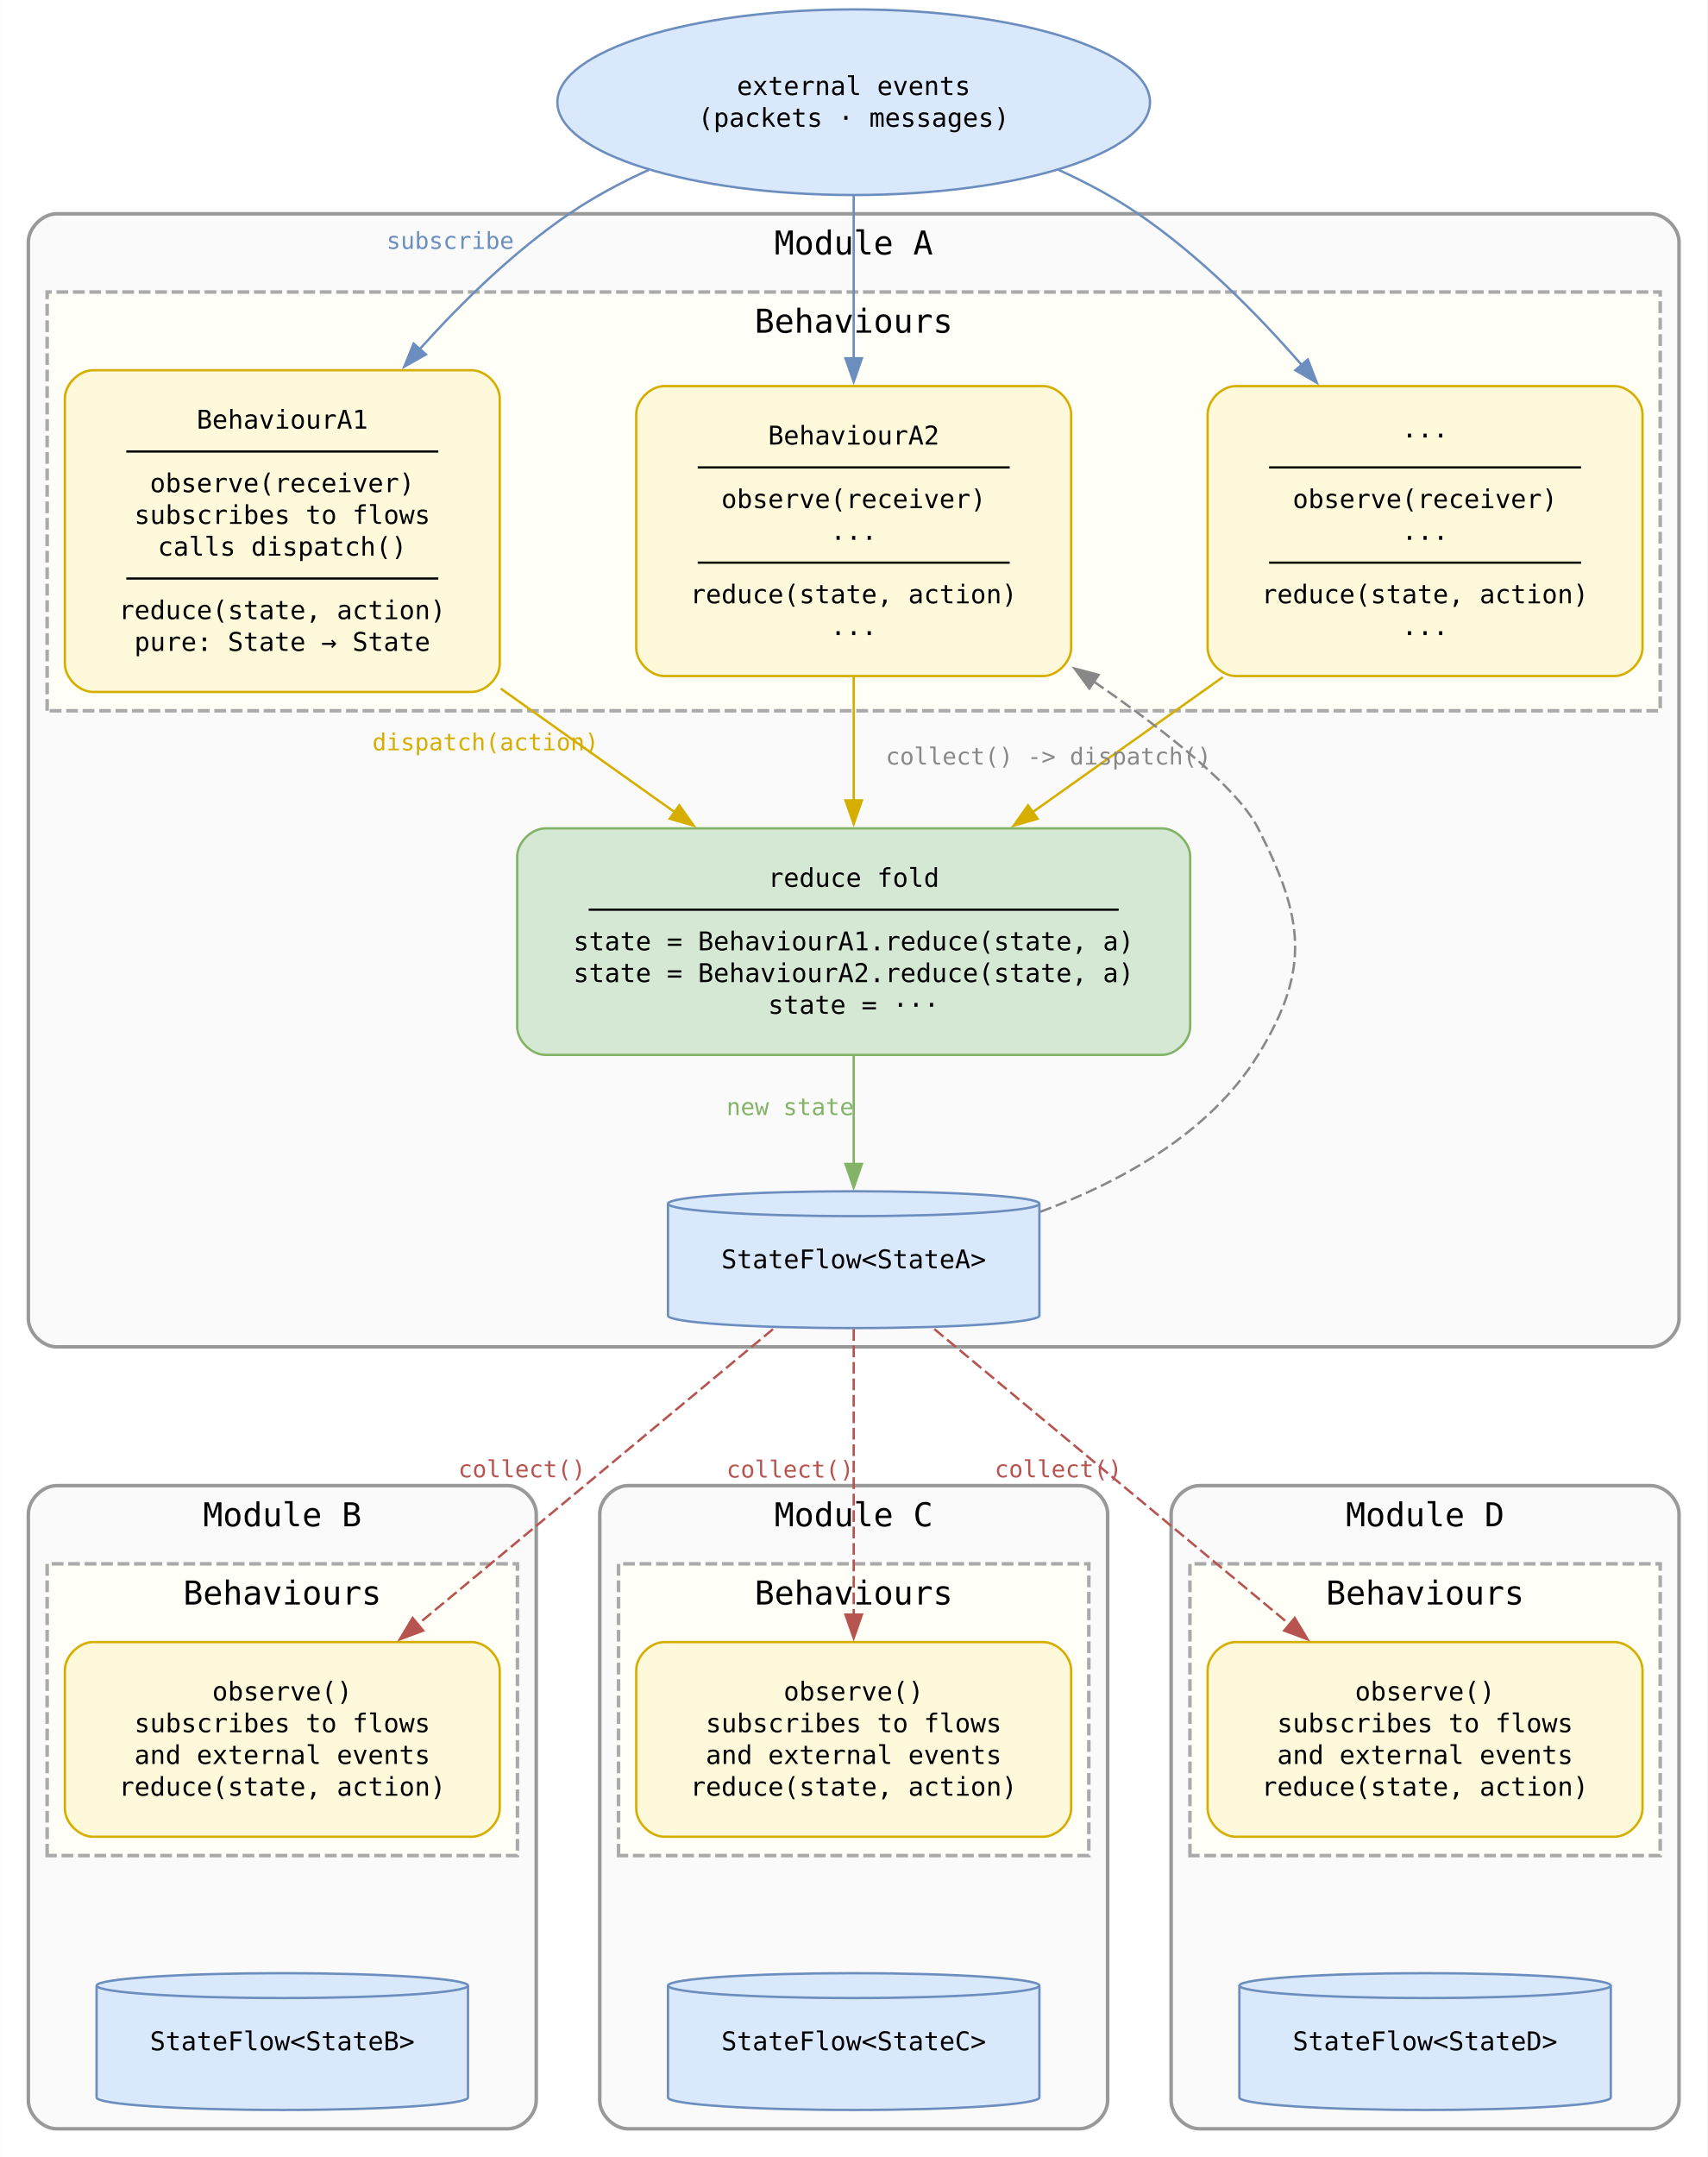
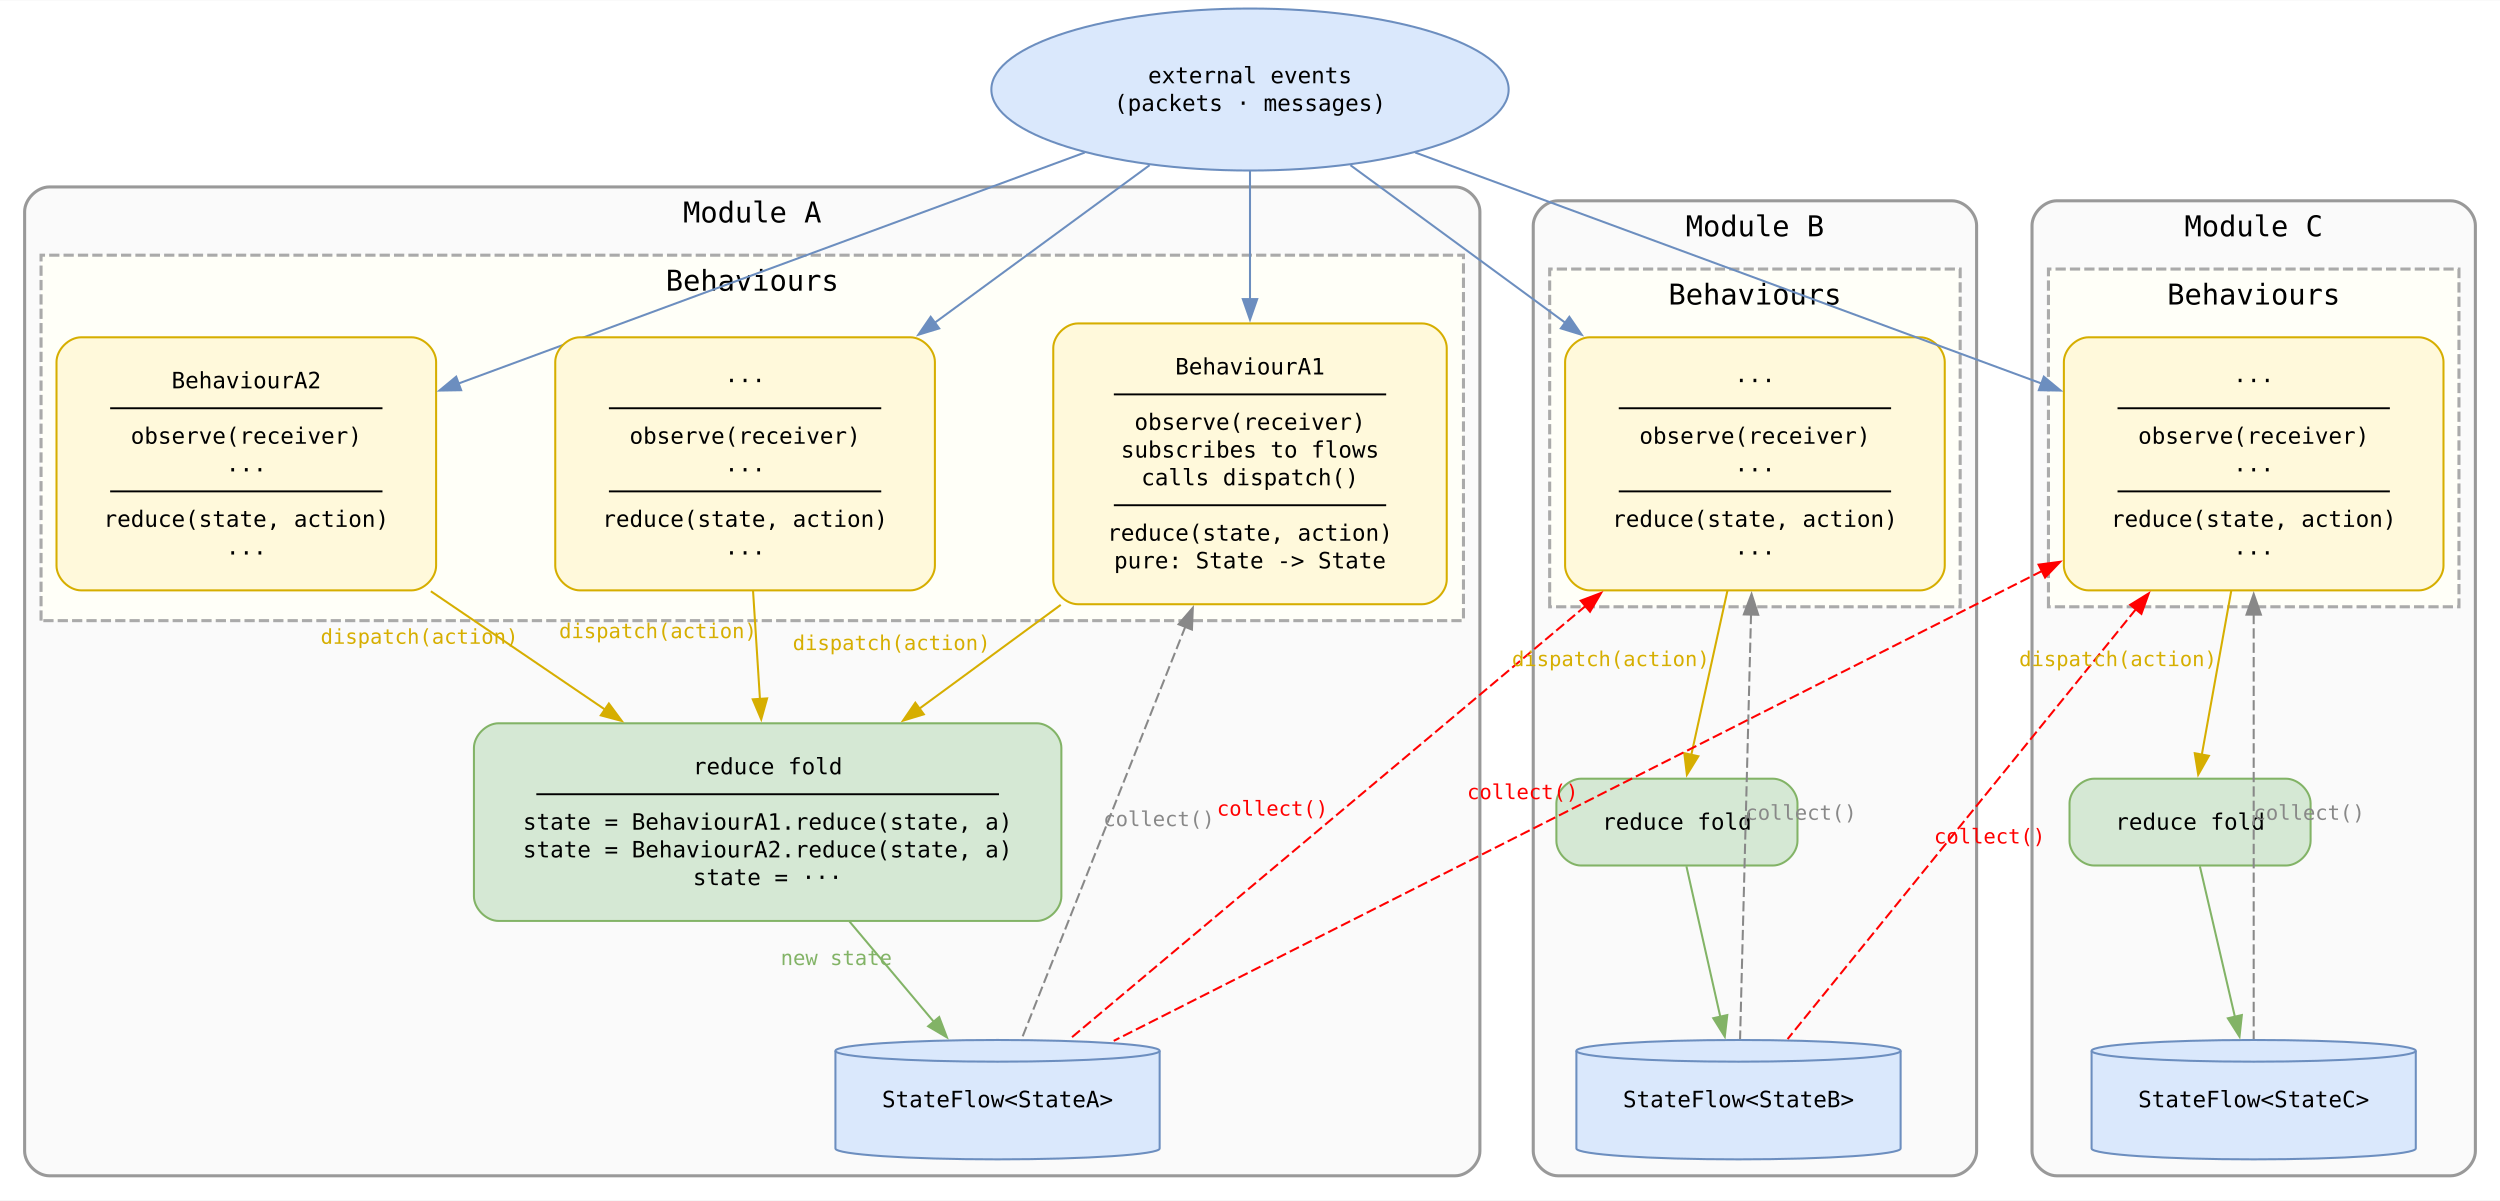
- <svg xmlns="http://www.w3.org/2000/svg" width="726pt" height="917pt" viewBox="0.00 0.00 726.00 917.14">
-   <g id="graph0" class="graph" transform="scale(1 1) rotate(0) translate(4 913.14)">
-     <polygon fill="white" stroke="none" points="-4,4 -4,-913.14 722,-913.14 722,4 -4,4" />
+ <svg xmlns="http://www.w3.org/2000/svg" width="1218pt" height="585pt" viewBox="0.00 0.00 1218.00 584.68">
+   <g id="graph0" class="graph" transform="scale(1 1) rotate(0) translate(4 580.68)">
+     <polygon fill="white" stroke="none" points="-4,4 -4,-580.68 1214,-580.68 1214,4 -4,4" />
    <g id="clust1" class="cluster">
-       <path fill="#fafafa" stroke="#999999" stroke-width="1.5" d="M20,-340.46C20,-340.46 698,-340.46 698,-340.46 704,-340.46 710,-346.46 710,-352.46 710,-352.46 710,-810.23 710,-810.23 710,-816.23 704,-822.23 698,-822.23 698,-822.23 20,-822.23 20,-822.23 14,-822.23 8,-816.23 8,-810.23 8,-810.23 8,-352.46 8,-352.46 8,-346.46 14,-340.46 20,-340.46" />
-       <text text-anchor="middle" x="359" y="-804.93" font-family="monospace" font-size="14.00">Module A</text>
+       <path fill="#fafafa" stroke="#999999" stroke-width="1.5" d="M20,-8C20,-8 705,-8 705,-8 711,-8 717,-14 717,-20 717,-20 717,-477.76 717,-477.76 717,-483.76 711,-489.76 705,-489.76 705,-489.76 20,-489.76 20,-489.76 14,-489.76 8,-483.76 8,-477.76 8,-477.76 8,-20 8,-20 8,-14 14,-8 20,-8" />
+       <text text-anchor="middle" x="362.5" y="-472.46" font-family="monospace" font-size="14.00">Module A</text>
    </g>
    <g id="clust2" class="cluster">
-       <polygon fill="#fffff8" stroke="#aaaaaa" stroke-width="1.5" stroke-dasharray="5,2" points="16,-610.93 16,-788.98 702,-788.98 702,-610.93 16,-610.93" />
-       <text text-anchor="middle" x="359" y="-771.68" font-family="monospace" font-size="14.00">Behaviours</text>
+       <polygon fill="#fffff8" stroke="#aaaaaa" stroke-width="1.5" stroke-dasharray="5,2" points="16,-278.46 16,-456.51 709,-456.51 709,-278.46 16,-278.46" />
+       <text text-anchor="middle" x="362.5" y="-439.21" font-family="monospace" font-size="14.00">Behaviours</text>
    </g>
    <g id="clust3" class="cluster">
-       <path fill="#fafafa" stroke="#999999" stroke-width="1.5" d="M20,-8C20,-8 212,-8 212,-8 218,-8 224,-14 224,-20 224,-20 224,-269.46 224,-269.46 224,-275.46 218,-281.46 212,-281.46 212,-281.46 20,-281.46 20,-281.46 14,-281.46 8,-275.46 8,-269.46 8,-269.46 8,-20 8,-20 8,-14 14,-8 20,-8" />
-       <text text-anchor="middle" x="116" y="-264.16" font-family="monospace" font-size="14.00">Module B</text>
+       <path fill="#fafafa" stroke="#999999" stroke-width="1.5" d="M755,-8C755,-8 947,-8 947,-8 953,-8 959,-14 959,-20 959,-20 959,-471.01 959,-471.01 959,-477.01 953,-483.01 947,-483.01 947,-483.01 755,-483.01 755,-483.01 749,-483.01 743,-477.01 743,-471.01 743,-471.01 743,-20 743,-20 743,-14 749,-8 755,-8" />
+       <text text-anchor="middle" x="851" y="-465.71" font-family="monospace" font-size="14.00">Module B</text>
    </g>
    <g id="clust4" class="cluster">
-       <polygon fill="#fffff8" stroke="#aaaaaa" stroke-width="1.5" stroke-dasharray="5,2" points="16,-124.16 16,-248.21 216,-248.21 216,-124.16 16,-124.16" />
-       <text text-anchor="middle" x="116" y="-230.91" font-family="monospace" font-size="14.00">Behaviours</text>
+       <polygon fill="#fffff8" stroke="#aaaaaa" stroke-width="1.5" stroke-dasharray="5,2" points="751,-285.21 751,-449.76 951,-449.76 951,-285.21 751,-285.21" />
+       <text text-anchor="middle" x="851" y="-432.46" font-family="monospace" font-size="14.00">Behaviours</text>
    </g>
    <g id="clust5" class="cluster">
-       <path fill="#fafafa" stroke="#999999" stroke-width="1.5" d="M263,-8C263,-8 455,-8 455,-8 461,-8 467,-14 467,-20 467,-20 467,-269.46 467,-269.46 467,-275.46 461,-281.46 455,-281.46 455,-281.46 263,-281.46 263,-281.46 257,-281.46 251,-275.46 251,-269.46 251,-269.46 251,-20 251,-20 251,-14 257,-8 263,-8" />
-       <text text-anchor="middle" x="359" y="-264.16" font-family="monospace" font-size="14.00">Module C</text>
+       <path fill="#fafafa" stroke="#999999" stroke-width="1.5" d="M998,-8C998,-8 1190,-8 1190,-8 1196,-8 1202,-14 1202,-20 1202,-20 1202,-471.01 1202,-471.01 1202,-477.01 1196,-483.01 1190,-483.01 1190,-483.01 998,-483.01 998,-483.01 992,-483.01 986,-477.01 986,-471.01 986,-471.01 986,-20 986,-20 986,-14 992,-8 998,-8" />
+       <text text-anchor="middle" x="1094" y="-465.71" font-family="monospace" font-size="14.00">Module C</text>
    </g>
    <g id="clust6" class="cluster">
-       <polygon fill="#fffff8" stroke="#aaaaaa" stroke-width="1.5" stroke-dasharray="5,2" points="259,-124.16 259,-248.21 459,-248.21 459,-124.16 259,-124.16" />
-       <text text-anchor="middle" x="359" y="-230.91" font-family="monospace" font-size="14.00">Behaviours</text>
-     </g>
-     <g id="clust7" class="cluster">
-       <path fill="#fafafa" stroke="#999999" stroke-width="1.5" d="M506,-8C506,-8 698,-8 698,-8 704,-8 710,-14 710,-20 710,-20 710,-269.46 710,-269.46 710,-275.46 704,-281.46 698,-281.46 698,-281.46 506,-281.46 506,-281.46 500,-281.46 494,-275.46 494,-269.46 494,-269.46 494,-20 494,-20 494,-14 500,-8 506,-8" />
-       <text text-anchor="middle" x="602" y="-264.16" font-family="monospace" font-size="14.00">Module D</text>
-     </g>
-     <g id="clust8" class="cluster">
-       <polygon fill="#fffff8" stroke="#aaaaaa" stroke-width="1.5" stroke-dasharray="5,2" points="502,-124.16 502,-248.21 702,-248.21 702,-124.16 502,-124.16" />
-       <text text-anchor="middle" x="602" y="-230.91" font-family="monospace" font-size="14.00">Behaviours</text>
+       <polygon fill="#fffff8" stroke="#aaaaaa" stroke-width="1.5" stroke-dasharray="5,2" points="994,-285.21 994,-449.76 1194,-449.76 1194,-285.21 994,-285.21" />
+       <text text-anchor="middle" x="1094" y="-432.46" font-family="monospace" font-size="14.00">Behaviours</text>
    </g>
    <g id="node1" class="node">
-       <ellipse fill="#dae8fc" stroke="#6c8ebf" cx="359" cy="-869.68" rx="126.01" ry="39.46" />
-       <text text-anchor="middle" x="359" y="-872.73" font-family="monospace" font-size="11.00">external events</text>
-       <text text-anchor="middle" x="359" y="-859.23" font-family="monospace" font-size="11.00">(packets · messages)</text>
+       <ellipse fill="#dae8fc" stroke="#6c8ebf" cx="605" cy="-537.22" rx="126.01" ry="39.46" />
+       <text text-anchor="middle" x="605" y="-540.27" font-family="monospace" font-size="11.00">external events</text>
+       <text text-anchor="middle" x="605" y="-526.77" font-family="monospace" font-size="11.00">(packets · messages)</text>
    </g>
    <g id="node2" class="node">
-       <path fill="#fff9db" stroke="#d6ae00" d="M196.47,-755.73C196.47,-755.73 35.53,-755.73 35.53,-755.73 29.53,-755.73 23.53,-749.73 23.53,-743.73 23.53,-743.73 23.53,-630.93 23.53,-630.93 23.53,-624.93 29.53,-618.93 35.53,-618.93 35.53,-618.93 196.47,-618.93 196.47,-618.93 202.47,-618.93 208.47,-624.93 208.47,-630.93 208.47,-630.93 208.47,-743.73 208.47,-743.73 208.47,-749.73 202.47,-755.73 196.47,-755.73" />
-       <text text-anchor="middle" x="116" y="-730.88" font-family="monospace" font-size="11.00">BehaviourA1</text>
-       <text text-anchor="middle" x="116" y="-717.38" font-family="monospace" font-size="11.00">────────────────────</text>
-       <text text-anchor="middle" x="116" y="-703.88" font-family="monospace" font-size="11.00">observe(receiver)</text>
-       <text text-anchor="middle" x="116" y="-690.38" font-family="monospace" font-size="11.00">  subscribes to flows</text>
-       <text text-anchor="middle" x="116" y="-676.88" font-family="monospace" font-size="11.00">  calls dispatch()</text>
-       <text text-anchor="middle" x="116" y="-663.38" font-family="monospace" font-size="11.00">────────────────────</text>
-       <text text-anchor="middle" x="116" y="-649.88" font-family="monospace" font-size="11.00">reduce(state, action)</text>
-       <text text-anchor="middle" x="116" y="-636.38" font-family="monospace" font-size="11.00">  pure: State → State</text>
+       <path fill="#fff9db" stroke="#d6ae00" d="M688.85,-423.26C688.85,-423.26 521.15,-423.26 521.15,-423.26 515.15,-423.26 509.15,-417.26 509.15,-411.26 509.15,-411.26 509.15,-298.46 509.15,-298.46 509.15,-292.46 515.15,-286.46 521.15,-286.46 521.15,-286.46 688.85,-286.46 688.85,-286.46 694.85,-286.46 700.85,-292.46 700.85,-298.46 700.85,-298.46 700.85,-411.26 700.85,-411.26 700.85,-417.26 694.85,-423.26 688.85,-423.26" />
+       <text text-anchor="middle" x="605" y="-398.41" font-family="monospace" font-size="11.00">BehaviourA1</text>
+       <text text-anchor="middle" x="605" y="-384.91" font-family="monospace" font-size="11.00">────────────────────</text>
+       <text text-anchor="middle" x="605" y="-371.41" font-family="monospace" font-size="11.00">observe(receiver)</text>
+       <text text-anchor="middle" x="605" y="-357.91" font-family="monospace" font-size="11.00">  subscribes to flows</text>
+       <text text-anchor="middle" x="605" y="-344.41" font-family="monospace" font-size="11.00">  calls dispatch()</text>
+       <text text-anchor="middle" x="605" y="-330.91" font-family="monospace" font-size="11.00">────────────────────</text>
+       <text text-anchor="middle" x="605" y="-317.41" font-family="monospace" font-size="11.00">reduce(state, action)</text>
+       <text text-anchor="middle" x="605" y="-303.91" font-family="monospace" font-size="11.00">  pure: State -&gt; State</text>
+     </g>
+     <g id="edge1" class="edge">
+       <path fill="none" stroke="#6c8ebf" d="M605,-497.53C605,-479.19 605,-456.59 605,-434.87" />
+       <polygon fill="#6c8ebf" stroke="#6c8ebf" points="608.5,-435.13 605,-425.13 601.5,-435.13 608.5,-435.13" />
+     </g>
+     <g id="node3" class="node">
+       <path fill="#fff9db" stroke="#d6ae00" d="M196.47,-416.51C196.47,-416.51 35.53,-416.51 35.53,-416.51 29.53,-416.51 23.53,-410.51 23.53,-404.51 23.53,-404.51 23.53,-305.21 23.53,-305.21 23.53,-299.21 29.53,-293.21 35.53,-293.21 35.53,-293.21 196.47,-293.21 196.47,-293.21 202.47,-293.21 208.47,-299.21 208.47,-305.21 208.47,-305.21 208.47,-404.51 208.47,-404.51 208.47,-410.51 202.47,-416.51 196.47,-416.51" />
+       <text text-anchor="middle" x="116" y="-391.66" font-family="monospace" font-size="11.00">BehaviourA2</text>
+       <text text-anchor="middle" x="116" y="-378.16" font-family="monospace" font-size="11.00">────────────────────</text>
+       <text text-anchor="middle" x="116" y="-364.66" font-family="monospace" font-size="11.00">observe(receiver)</text>
+       <text text-anchor="middle" x="116" y="-351.16" font-family="monospace" font-size="11.00">  ...</text>
+       <text text-anchor="middle" x="116" y="-337.66" font-family="monospace" font-size="11.00">────────────────────</text>
+       <text text-anchor="middle" x="116" y="-324.16" font-family="monospace" font-size="11.00">reduce(state, action)</text>
+       <text text-anchor="middle" x="116" y="-310.66" font-family="monospace" font-size="11.00">  ...</text>
+     </g>
+     <g id="edge2" class="edge">
+       <path fill="none" stroke="#6c8ebf" d="M524.53,-506.54C441.07,-475.76 310.31,-427.53 219.28,-393.96" />
+       <polygon fill="#6c8ebf" stroke="#6c8ebf" points="220.67,-390.74 210.08,-390.56 218.25,-397.31 220.67,-390.74" />
+     </g>
+     <g id="node4" class="node">
+       <path fill="#fff9db" stroke="#d6ae00" d="M439.48,-416.51C439.48,-416.51 278.52,-416.51 278.52,-416.51 272.52,-416.51 266.52,-410.51 266.52,-404.51 266.52,-404.51 266.52,-305.21 266.52,-305.21 266.52,-299.21 272.52,-293.21 278.52,-293.21 278.52,-293.21 439.48,-293.21 439.48,-293.21 445.48,-293.21 451.48,-299.21 451.48,-305.21 451.48,-305.21 451.48,-404.51 451.48,-404.51 451.48,-410.51 445.48,-416.51 439.48,-416.51" />
+       <text text-anchor="middle" x="359" y="-391.66" font-family="monospace" font-size="11.00">···</text>
+       <text text-anchor="middle" x="359" y="-378.16" font-family="monospace" font-size="11.00">────────────────────</text>
+       <text text-anchor="middle" x="359" y="-364.66" font-family="monospace" font-size="11.00">observe(receiver)</text>
+       <text text-anchor="middle" x="359" y="-351.16" font-family="monospace" font-size="11.00">  ...</text>
+       <text text-anchor="middle" x="359" y="-337.66" font-family="monospace" font-size="11.00">────────────────────</text>
+       <text text-anchor="middle" x="359" y="-324.16" font-family="monospace" font-size="11.00">reduce(state, action)</text>
+       <text text-anchor="middle" x="359" y="-310.66" font-family="monospace" font-size="11.00">  ...</text>
+     </g>
+     <g id="edge3" class="edge">
+       <path fill="none" stroke="#6c8ebf" d="M556.1,-500.37C526.14,-478.4 486.81,-449.57 451.18,-423.44" />
+       <polygon fill="#6c8ebf" stroke="#6c8ebf" points="453.56,-420.85 443.42,-417.76 449.42,-426.49 453.56,-420.85" />
+     </g>
+     <g id="node7" class="node">
+       <path fill="#fff9db" stroke="#d6ae00" d="M931.48,-416.51C931.48,-416.51 770.52,-416.51 770.52,-416.51 764.52,-416.51 758.52,-410.51 758.52,-404.51 758.52,-404.51 758.52,-305.21 758.52,-305.21 758.52,-299.21 764.52,-293.21 770.52,-293.21 770.52,-293.21 931.48,-293.21 931.48,-293.21 937.48,-293.21 943.48,-299.21 943.48,-305.21 943.48,-305.21 943.48,-404.51 943.48,-404.51 943.48,-410.51 937.48,-416.51 931.48,-416.51" />
+       <text text-anchor="middle" x="851" y="-391.66" font-family="monospace" font-size="11.00">···</text>
+       <text text-anchor="middle" x="851" y="-378.16" font-family="monospace" font-size="11.00">────────────────────</text>
+       <text text-anchor="middle" x="851" y="-364.66" font-family="monospace" font-size="11.00">observe(receiver)</text>
+       <text text-anchor="middle" x="851" y="-351.16" font-family="monospace" font-size="11.00">  ...</text>
+       <text text-anchor="middle" x="851" y="-337.66" font-family="monospace" font-size="11.00">────────────────────</text>
+       <text text-anchor="middle" x="851" y="-324.16" font-family="monospace" font-size="11.00">reduce(state, action)</text>
+       <text text-anchor="middle" x="851" y="-310.66" font-family="monospace" font-size="11.00">  ...</text>
    </g>
    <g id="edge4" class="edge">
-       <path fill="none" stroke="#6c8ebf" d="M271.89,-840.93C260.05,-835.55 248.41,-829.33 238,-822.23 214.83,-806.4 193,-785.35 174.38,-764.63" />
-       <polygon fill="#6c8ebf" stroke="#6c8ebf" points="177.1,-762.43 167.87,-757.23 171.85,-767.05 177.1,-762.43" />
-       <text text-anchor="middle" x="187.4" y="-807.31" font-family="monospace" font-size="10.00" fill="#6c8ebf">subscribe</text>
-     </g>
-     <g id="node3" class="node">
-       <path fill="#fff9db" stroke="#d6ae00" d="M439.48,-748.98C439.48,-748.98 278.52,-748.98 278.52,-748.98 272.52,-748.98 266.52,-742.98 266.52,-736.98 266.52,-736.98 266.52,-637.68 266.52,-637.68 266.52,-631.68 272.52,-625.68 278.52,-625.68 278.52,-625.68 439.48,-625.68 439.48,-625.68 445.48,-625.68 451.48,-631.68 451.48,-637.68 451.48,-637.68 451.48,-736.98 451.48,-736.98 451.48,-742.98 445.48,-748.98 439.48,-748.98" />
-       <text text-anchor="middle" x="359" y="-724.12" font-family="monospace" font-size="11.00">BehaviourA2</text>
-       <text text-anchor="middle" x="359" y="-710.62" font-family="monospace" font-size="11.00">────────────────────</text>
-       <text text-anchor="middle" x="359" y="-697.12" font-family="monospace" font-size="11.00">observe(receiver)</text>
-       <text text-anchor="middle" x="359" y="-683.62" font-family="monospace" font-size="11.00">  ...</text>
-       <text text-anchor="middle" x="359" y="-670.12" font-family="monospace" font-size="11.00">────────────────────</text>
-       <text text-anchor="middle" x="359" y="-656.62" font-family="monospace" font-size="11.00">reduce(state, action)</text>
-       <text text-anchor="middle" x="359" y="-643.12" font-family="monospace" font-size="11.00">  ...</text>
+       <path fill="none" stroke="#6c8ebf" d="M653.9,-500.37C683.86,-478.4 723.19,-449.57 758.82,-423.44" />
+       <polygon fill="#6c8ebf" stroke="#6c8ebf" points="760.58,-426.49 766.58,-417.76 756.44,-420.85 760.58,-426.49" />
+     </g>
+     <g id="node10" class="node">
+       <path fill="#fff9db" stroke="#d6ae00" d="M1174.47,-416.51C1174.47,-416.51 1013.52,-416.51 1013.52,-416.51 1007.52,-416.51 1001.52,-410.51 1001.52,-404.51 1001.52,-404.51 1001.52,-305.21 1001.52,-305.21 1001.52,-299.21 1007.52,-293.21 1013.52,-293.21 1013.52,-293.21 1174.47,-293.21 1174.47,-293.21 1180.47,-293.21 1186.47,-299.21 1186.47,-305.21 1186.47,-305.21 1186.47,-404.51 1186.47,-404.51 1186.47,-410.51 1180.47,-416.51 1174.47,-416.51" />
+       <text text-anchor="middle" x="1094" y="-391.66" font-family="monospace" font-size="11.00">···</text>
+       <text text-anchor="middle" x="1094" y="-378.16" font-family="monospace" font-size="11.00">────────────────────</text>
+       <text text-anchor="middle" x="1094" y="-364.66" font-family="monospace" font-size="11.00">observe(receiver)</text>
+       <text text-anchor="middle" x="1094" y="-351.16" font-family="monospace" font-size="11.00">  ...</text>
+       <text text-anchor="middle" x="1094" y="-337.66" font-family="monospace" font-size="11.00">────────────────────</text>
+       <text text-anchor="middle" x="1094" y="-324.16" font-family="monospace" font-size="11.00">reduce(state, action)</text>
+       <text text-anchor="middle" x="1094" y="-310.66" font-family="monospace" font-size="11.00">  ...</text>
    </g>
    <g id="edge5" class="edge">
-       <path fill="none" stroke="#6c8ebf" d="M359,-829.99C359,-809.8 359,-784.43 359,-760.76" />
-       <polygon fill="#6c8ebf" stroke="#6c8ebf" points="362.5,-760.82 359,-750.82 355.5,-760.82 362.5,-760.82" />
-     </g>
-     <g id="node4" class="node">
-       <path fill="#fff9db" stroke="#d6ae00" d="M682.48,-748.98C682.48,-748.98 521.52,-748.98 521.52,-748.98 515.52,-748.98 509.52,-742.98 509.52,-736.98 509.52,-736.98 509.52,-637.68 509.52,-637.68 509.52,-631.68 515.52,-625.68 521.52,-625.68 521.52,-625.68 682.48,-625.68 682.48,-625.68 688.48,-625.68 694.48,-631.68 694.48,-637.68 694.48,-637.68 694.48,-736.98 694.48,-736.98 694.48,-742.98 688.48,-748.98 682.48,-748.98" />
-       <text text-anchor="middle" x="602" y="-724.12" font-family="monospace" font-size="11.00">···</text>
-       <text text-anchor="middle" x="602" y="-710.62" font-family="monospace" font-size="11.00">────────────────────</text>
-       <text text-anchor="middle" x="602" y="-697.12" font-family="monospace" font-size="11.00">observe(receiver)</text>
-       <text text-anchor="middle" x="602" y="-683.62" font-family="monospace" font-size="11.00">  ...</text>
-       <text text-anchor="middle" x="602" y="-670.12" font-family="monospace" font-size="11.00">────────────────────</text>
-       <text text-anchor="middle" x="602" y="-656.62" font-family="monospace" font-size="11.00">reduce(state, action)</text>
-       <text text-anchor="middle" x="602" y="-643.12" font-family="monospace" font-size="11.00">  ...</text>
+       <path fill="none" stroke="#6c8ebf" d="M685.47,-506.54C768.93,-475.76 899.69,-427.53 990.72,-393.96" />
+       <polygon fill="#6c8ebf" stroke="#6c8ebf" points="991.75,-397.31 999.92,-390.56 989.33,-390.74 991.75,-397.31" />
+     </g>
+     <g id="node5" class="node">
+       <path fill="#d5e8d4" stroke="#82b366" d="M501.1,-228.46C501.1,-228.46 238.9,-228.46 238.9,-228.46 232.9,-228.46 226.9,-222.46 226.9,-216.46 226.9,-216.46 226.9,-144.16 226.9,-144.16 226.9,-138.16 232.9,-132.16 238.9,-132.16 238.9,-132.16 501.1,-132.16 501.1,-132.16 507.1,-132.16 513.1,-138.16 513.1,-144.16 513.1,-144.16 513.1,-216.46 513.1,-216.46 513.1,-222.46 507.1,-228.46 501.1,-228.46" />
+       <text text-anchor="middle" x="370" y="-203.61" font-family="monospace" font-size="11.00">reduce fold</text>
+       <text text-anchor="middle" x="370" y="-190.11" font-family="monospace" font-size="11.00">──────────────────────────────────</text>
+       <text text-anchor="middle" x="370" y="-176.61" font-family="monospace" font-size="11.00">state = BehaviourA1.reduce(state, a)</text>
+       <text text-anchor="middle" x="370" y="-163.11" font-family="monospace" font-size="11.00">state = BehaviourA2.reduce(state, a)</text>
+       <text text-anchor="middle" x="370" y="-149.61" font-family="monospace" font-size="11.00">state = ···</text>
    </g>
    <g id="edge6" class="edge">
-       <path fill="none" stroke="#6c8ebf" d="M446.11,-840.93C457.95,-835.55 469.59,-829.33 480,-822.23 505.68,-804.69 529.72,-780.73 549.55,-757.92" />
-       <polygon fill="#6c8ebf" stroke="#6c8ebf" points="552.14,-760.28 555.97,-750.4 546.81,-755.74 552.14,-760.28" />
-     </g>
-     <g id="node5" class="node">
-       <path fill="#d5e8d4" stroke="#82b366" d="M490.1,-560.92C490.1,-560.92 227.9,-560.92 227.9,-560.92 221.9,-560.92 215.9,-554.92 215.9,-548.92 215.9,-548.92 215.9,-476.62 215.9,-476.62 215.9,-470.62 221.9,-464.62 227.9,-464.62 227.9,-464.62 490.1,-464.62 490.1,-464.62 496.1,-464.62 502.1,-470.62 502.1,-476.62 502.1,-476.62 502.1,-548.92 502.1,-548.92 502.1,-554.92 496.1,-560.92 490.1,-560.92" />
-       <text text-anchor="middle" x="359" y="-536.07" font-family="monospace" font-size="11.00">reduce fold</text>
-       <text text-anchor="middle" x="359" y="-522.57" font-family="monospace" font-size="11.00">──────────────────────────────────</text>
-       <text text-anchor="middle" x="359" y="-509.07" font-family="monospace" font-size="11.00">state = BehaviourA1.reduce(state, a)</text>
-       <text text-anchor="middle" x="359" y="-495.57" font-family="monospace" font-size="11.00">state = BehaviourA2.reduce(state, a)</text>
-       <text text-anchor="middle" x="359" y="-482.07" font-family="monospace" font-size="11.00">state = ···</text>
+       <path fill="none" stroke="#d6ae00" d="M512.8,-286.16C489.96,-269.39 465.78,-251.64 443.94,-235.6" />
+       <polygon fill="#d6ae00" stroke="#d6ae00" points="446.08,-232.83 435.95,-229.74 441.94,-238.48 446.08,-232.83" />
+       <text text-anchor="middle" x="430.37" y="-264.13" font-family="monospace" font-size="10.00" fill="#d6ae00">dispatch(action)</text>
+     </g>
+     <g id="node6" class="node">
+       <path fill="#dae8fc" stroke="#6c8ebf" d="M560.98,-68.88C560.98,-71.79 525.58,-74.16 482,-74.16 438.42,-74.16 403.02,-71.79 403.02,-68.88 403.02,-68.88 403.02,-21.29 403.02,-21.29 403.02,-18.37 438.42,-16 482,-16 525.58,-16 560.98,-18.37 560.98,-21.29 560.98,-21.29 560.98,-68.88 560.98,-68.88" />
+       <path fill="none" stroke="#6c8ebf" d="M560.98,-68.88C560.98,-65.96 525.58,-63.59 482,-63.59 438.42,-63.59 403.02,-65.96 403.02,-68.88" />
+       <text text-anchor="middle" x="482" y="-41.38" font-family="monospace" font-size="11.00">StateFlow&lt;StateA&gt;</text>
+     </g>
+     <g id="edge14" class="edge">
+       <path fill="none" stroke="#888888" stroke-dasharray="5,2" d="M573.6,-275.78C547.5,-210.06 511.81,-120.16 493.65,-74.42" />
+       <polygon fill="#888888" stroke="#888888" points="570.2,-276.7 577.14,-284.71 576.71,-274.12 570.2,-276.7" />
+       <text text-anchor="middle" x="560.62" y="-178.35" font-family="monospace" font-size="10.00" fill="#888888">collect()</text>
    </g>
    <g id="edge7" class="edge">
-       <path fill="none" stroke="#d6ae00" d="M208.91,-620.35C233.39,-602.97 259.52,-584.41 283,-567.74" />
-       <polygon fill="#d6ae00" stroke="#d6ae00" points="284.84,-570.73 290.96,-562.09 280.78,-565.02 284.84,-570.73" />
-       <text text-anchor="middle" x="202.44" y="-594.11" font-family="monospace" font-size="10.00" fill="#d6ae00">dispatch(action)</text>
+       <path fill="none" stroke="#d6ae00" d="M205.91,-292.78C233.61,-273.97 263.89,-253.39 290.82,-235.1" />
+       <polygon fill="#d6ae00" stroke="#d6ae00" points="292.64,-238.1 298.94,-229.59 288.7,-232.31 292.64,-238.1" />
+       <text text-anchor="middle" x="200.36" y="-267.19" font-family="monospace" font-size="10.00" fill="#d6ae00">dispatch(action)</text>
    </g>
    <g id="edge8" class="edge">
-       <path fill="none" stroke="#d6ae00" d="M359,-625.49C359,-608.38 359,-589.81 359,-572.81" />
-       <polygon fill="#d6ae00" stroke="#d6ae00" points="362.5,-572.84 359,-562.84 355.5,-572.84 362.5,-572.84" />
+       <path fill="none" stroke="#d6ae00" d="M362.88,-293.03C363.97,-275.92 365.15,-257.35 366.24,-240.35" />
+       <polygon fill="#d6ae00" stroke="#d6ae00" points="369.73,-240.58 366.87,-230.38 362.74,-240.13 369.73,-240.58" />
+       <text text-anchor="middle" x="316.56" y="-269.94" font-family="monospace" font-size="10.00" fill="#d6ae00">dispatch(action)</text>
    </g>
    <g id="edge9" class="edge">
-       <path fill="none" stroke="#d6ae00" d="M515.99,-625.25C489.6,-606.51 460.76,-586.04 435.09,-567.81" />
-       <polygon fill="#d6ae00" stroke="#d6ae00" points="437.2,-565.01 427.02,-562.07 433.15,-570.72 437.2,-565.01" />
-     </g>
-     <g id="node6" class="node">
-       <path fill="#dae8fc" stroke="#6c8ebf" d="M437.98,-401.34C437.98,-404.26 402.58,-406.62 359,-406.62 315.42,-406.62 280.02,-404.26 280.02,-401.34 280.02,-401.34 280.02,-353.75 280.02,-353.75 280.02,-350.83 315.42,-348.46 359,-348.46 402.58,-348.46 437.98,-350.83 437.98,-353.75 437.98,-353.75 437.98,-401.34 437.98,-401.34" />
-       <path fill="none" stroke="#6c8ebf" d="M437.98,-401.34C437.98,-398.42 402.58,-396.05 359,-396.05 315.42,-396.05 280.02,-398.42 280.02,-401.34" />
-       <text text-anchor="middle" x="359" y="-373.84" font-family="monospace" font-size="11.00">StateFlow&lt;StateA&gt;</text>
+       <path fill="none" stroke="#82b366" d="M409.8,-131.97C423.36,-115.83 438.31,-98.05 451.07,-82.88" />
+       <polygon fill="#82b366" stroke="#82b366" points="453.57,-85.34 457.33,-75.43 448.21,-80.83 453.57,-85.34" />
+       <text text-anchor="middle" x="403.44" y="-110.67" font-family="monospace" font-size="10.00" fill="#82b366">new state</text>
+     </g>
+     <g id="edge17" class="edge">
+       <path fill="none" stroke="#ff0000" stroke-dasharray="5,2" d="M768.74,-285.81C689.86,-219.59 574.55,-122.78 517.16,-74.6" />
+       <polygon fill="#ff0000" stroke="#ff0000" points="766.15,-288.2 776.06,-291.95 770.65,-282.83 766.15,-288.2" />
+       <text text-anchor="middle" x="615.95" y="-183.45" font-family="monospace" font-size="10.00" fill="#ff0000">collect()</text>
+     </g>
+     <g id="node8" class="node">
+       <path fill="#d5e8d4" stroke="#82b366" d="M859.73,-201.46C859.73,-201.46 766.27,-201.46 766.27,-201.46 760.27,-201.46 754.27,-195.46 754.27,-189.46 754.27,-189.46 754.27,-171.16 754.27,-171.16 754.27,-165.16 760.27,-159.16 766.27,-159.16 766.27,-159.16 859.73,-159.16 859.73,-159.16 865.73,-159.16 871.73,-165.16 871.73,-171.16 871.73,-171.16 871.73,-189.46 871.73,-189.46 871.73,-195.46 865.73,-201.46 859.73,-201.46" />
+       <text text-anchor="middle" x="813" y="-176.61" font-family="monospace" font-size="11.00">reduce fold</text>
    </g>
    <g id="edge10" class="edge">
-       <path fill="none" stroke="#82b366" d="M359,-464.43C359,-449.2 359,-432.51 359,-417.92" />
-       <polygon fill="#82b366" stroke="#82b366" points="362.5,-418.25 359,-408.25 355.5,-418.25 362.5,-418.25" />
-       <text text-anchor="middle" x="332" y="-439.01" font-family="monospace" font-size="10.00" fill="#82b366">new state</text>
+       <path fill="none" stroke="#d6ae00" d="M837.6,-293.03C831.66,-266.05 824.92,-235.43 820,-213.08" />
+       <polygon fill="#d6ae00" stroke="#d6ae00" points="823.43,-212.39 817.86,-203.37 816.59,-213.89 823.43,-212.39" />
+       <text text-anchor="middle" x="780.8" y="-256.3" font-family="monospace" font-size="10.00" fill="#d6ae00">dispatch(action)</text>
+     </g>
+     <g id="node9" class="node">
+       <path fill="#dae8fc" stroke="#6c8ebf" d="M921.98,-68.88C921.98,-71.79 886.58,-74.16 843,-74.16 799.42,-74.16 764.02,-71.79 764.02,-68.88 764.02,-68.88 764.02,-21.29 764.02,-21.29 764.02,-18.37 799.42,-16 843,-16 886.58,-16 921.98,-18.37 921.98,-21.29 921.98,-21.29 921.98,-68.88 921.98,-68.88" />
+       <path fill="none" stroke="#6c8ebf" d="M921.98,-68.88C921.98,-65.96 886.58,-63.59 843,-63.59 799.42,-63.59 764.02,-65.96 764.02,-68.88" />
+       <text text-anchor="middle" x="843" y="-41.38" font-family="monospace" font-size="11.00">StateFlow&lt;StateB&gt;</text>
+     </g>
+     <g id="edge15" class="edge">
+       <path fill="none" stroke="#888888" stroke-dasharray="5,2" d="M849.11,-281.75C847.41,-215.69 844.98,-121.8 843.76,-74.6" />
+       <polygon fill="#888888" stroke="#888888" points="845.6,-281.5 849.36,-291.41 852.6,-281.32 845.6,-281.5" />
+       <text text-anchor="middle" x="873.44" y="-181.42" font-family="monospace" font-size="10.00" fill="#888888">collect()</text>
    </g>
    <g id="edge11" class="edge">
-       <path fill="none" stroke="#888888" stroke-dasharray="5,2" d="M438.35,-397.89C473.1,-410.73 510.55,-431.53 531,-464.62 553.49,-501.04 550.4,-522.77 531,-560.92 522.39,-577.86 492.94,-601.43 460.79,-623.56" />
-       <polygon fill="#888888" stroke="#888888" points="459.22,-620.39 452.92,-628.91 463.15,-626.18 459.22,-620.39" />
-       <text text-anchor="middle" x="441.87" y="-588.05" font-family="monospace" font-size="10.00" fill="#888888">collect() -&gt; dispatch()</text>
-     </g>
-     <g id="node7" class="node">
-       <path fill="#fff9db" stroke="#d6ae00" d="M196.47,-214.96C196.47,-214.96 35.53,-214.96 35.53,-214.96 29.53,-214.96 23.53,-208.96 23.53,-202.96 23.53,-202.96 23.53,-144.16 23.53,-144.16 23.53,-138.16 29.53,-132.16 35.53,-132.16 35.53,-132.16 196.47,-132.16 196.47,-132.16 202.47,-132.16 208.47,-138.16 208.47,-144.16 208.47,-144.16 208.47,-202.96 208.47,-202.96 208.47,-208.96 202.47,-214.96 196.47,-214.96" />
-       <text text-anchor="middle" x="116" y="-190.11" font-family="monospace" font-size="11.00">observe()</text>
-       <text text-anchor="middle" x="116" y="-176.61" font-family="monospace" font-size="11.00">  subscribes to flows</text>
-       <text text-anchor="middle" x="116" y="-163.11" font-family="monospace" font-size="11.00">  and external events</text>
-       <text text-anchor="middle" x="116" y="-149.61" font-family="monospace" font-size="11.00">reduce(state, action)</text>
+       <path fill="none" stroke="#82b366" d="M817.62,-158.79C822.02,-139.25 828.75,-109.35 834.18,-85.25" />
+       <polygon fill="#82b366" stroke="#82b366" points="837.53,-86.3 836.31,-75.78 830.7,-84.77 837.53,-86.3" />
+     </g>
+     <g id="edge18" class="edge">
+       <path fill="none" stroke="#ff0000" stroke-dasharray="5,2" d="M991.07,-302.76C860.97,-236.91 641.61,-125.87 538.61,-73.74" />
+       <polygon fill="#ff0000" stroke="#ff0000" points="989.2,-305.74 999.7,-307.13 992.36,-299.49 989.2,-305.74" />
+       <text text-anchor="middle" x="737.84" y="-191.5" font-family="monospace" font-size="10.00" fill="#ff0000">collect()</text>
+     </g>
+     <g id="edge19" class="edge">
+       <path fill="none" stroke="#ff0000" stroke-dasharray="5,2" d="M1036.74,-284.19C983.12,-218.02 905.64,-122.39 866.92,-74.6" />
+       <polygon fill="#ff0000" stroke="#ff0000" points="1033.84,-286.18 1042.86,-291.74 1039.28,-281.77 1033.84,-286.18" />
+       <text text-anchor="middle" x="965.33" y="-169.89" font-family="monospace" font-size="10.00" fill="#ff0000">collect()</text>
+     </g>
+     <g id="node11" class="node">
+       <path fill="#d5e8d4" stroke="#82b366" d="M1109.72,-201.46C1109.72,-201.46 1016.27,-201.46 1016.27,-201.46 1010.27,-201.46 1004.27,-195.46 1004.27,-189.46 1004.27,-189.46 1004.27,-171.16 1004.27,-171.16 1004.27,-165.16 1010.27,-159.16 1016.27,-159.16 1016.27,-159.16 1109.72,-159.16 1109.72,-159.16 1115.72,-159.16 1121.72,-165.16 1121.72,-171.16 1121.72,-171.16 1121.72,-189.46 1121.72,-189.46 1121.72,-195.46 1115.72,-201.46 1109.72,-201.46" />
+       <text text-anchor="middle" x="1063" y="-176.61" font-family="monospace" font-size="11.00">reduce fold</text>
    </g>
    <g id="edge12" class="edge">
-       <path fill="none" stroke="#b85450" stroke-dasharray="5,2" d="M324.7,-348.03C285.41,-315.38 220.41,-261.35 173.38,-222.26" />
-       <polygon fill="#b85450" stroke="#b85450" points="175.91,-219.81 165.98,-216.11 171.43,-225.19 175.91,-219.81" />
-       <text text-anchor="middle" x="217.95" y="-285" font-family="monospace" font-size="10.00" fill="#b85450">collect()</text>
-     </g>
-     <g id="node9" class="node">
-       <path fill="#fff9db" stroke="#d6ae00" d="M439.48,-214.96C439.48,-214.96 278.52,-214.96 278.52,-214.96 272.52,-214.96 266.52,-208.96 266.52,-202.96 266.52,-202.96 266.52,-144.16 266.52,-144.16 266.52,-138.16 272.52,-132.16 278.52,-132.16 278.52,-132.16 439.48,-132.16 439.48,-132.16 445.48,-132.16 451.48,-138.16 451.48,-144.16 451.48,-144.16 451.48,-202.96 451.48,-202.96 451.48,-208.96 445.48,-214.96 439.48,-214.96" />
-       <text text-anchor="middle" x="359" y="-190.11" font-family="monospace" font-size="11.00">observe()</text>
-       <text text-anchor="middle" x="359" y="-176.61" font-family="monospace" font-size="11.00">  subscribes to flows</text>
-       <text text-anchor="middle" x="359" y="-163.11" font-family="monospace" font-size="11.00">  and external events</text>
-       <text text-anchor="middle" x="359" y="-149.61" font-family="monospace" font-size="11.00">reduce(state, action)</text>
+       <path fill="none" stroke="#d6ae00" d="M1083.07,-293.03C1078.22,-266.05 1072.72,-235.43 1068.71,-213.08" />
+       <polygon fill="#d6ae00" stroke="#d6ae00" points="1072.18,-212.61 1066.97,-203.39 1065.29,-213.85 1072.18,-212.61" />
+       <text text-anchor="middle" x="1027.89" y="-256.3" font-family="monospace" font-size="10.00" fill="#d6ae00">dispatch(action)</text>
+     </g>
+     <g id="node12" class="node">
+       <path fill="#dae8fc" stroke="#6c8ebf" d="M1172.97,-68.88C1172.97,-71.79 1137.58,-74.16 1094,-74.16 1050.42,-74.16 1015.02,-71.79 1015.02,-68.88 1015.02,-68.88 1015.02,-21.29 1015.02,-21.29 1015.02,-18.37 1050.42,-16 1094,-16 1137.58,-16 1172.97,-18.37 1172.97,-21.29 1172.97,-21.29 1172.97,-68.88 1172.97,-68.88" />
+       <path fill="none" stroke="#6c8ebf" d="M1172.97,-68.88C1172.97,-65.96 1137.58,-63.59 1094,-63.59 1050.42,-63.59 1015.02,-65.96 1015.02,-68.88" />
+       <text text-anchor="middle" x="1094" y="-41.38" font-family="monospace" font-size="11.00">StateFlow&lt;StateC&gt;</text>
+     </g>
+     <g id="edge16" class="edge">
+       <path fill="none" stroke="#888888" stroke-dasharray="5,2" d="M1094,-281.75C1094,-215.69 1094,-121.8 1094,-74.6" />
+       <polygon fill="#888888" stroke="#888888" points="1090.5,-281.4 1094,-291.4 1097.5,-281.4 1090.5,-281.4" />
+       <text text-anchor="middle" x="1121" y="-181.42" font-family="monospace" font-size="10.00" fill="#888888">collect()</text>
    </g>
    <g id="edge13" class="edge">
-       <path fill="none" stroke="#b85450" stroke-dasharray="5,2" d="M359,-348.03C359,-316.46 359,-264.91 359,-226.2" />
-       <polygon fill="#b85450" stroke="#b85450" points="362.5,-226.65 359,-216.65 355.5,-226.65 362.5,-226.65" />
-       <text text-anchor="middle" x="332" y="-284.88" font-family="monospace" font-size="10.00" fill="#b85450">collect()</text>
-     </g>
-     <g id="node11" class="node">
-       <path fill="#fff9db" stroke="#d6ae00" d="M682.48,-214.96C682.48,-214.96 521.52,-214.96 521.52,-214.96 515.52,-214.96 509.52,-208.96 509.52,-202.96 509.52,-202.96 509.52,-144.16 509.52,-144.16 509.52,-138.16 515.52,-132.16 521.52,-132.16 521.52,-132.16 682.48,-132.16 682.48,-132.16 688.48,-132.16 694.48,-138.16 694.48,-144.16 694.48,-144.16 694.48,-202.96 694.48,-202.96 694.48,-208.96 688.48,-214.96 682.48,-214.96" />
-       <text text-anchor="middle" x="602" y="-190.11" font-family="monospace" font-size="11.00">observe()</text>
-       <text text-anchor="middle" x="602" y="-176.61" font-family="monospace" font-size="11.00">  subscribes to flows</text>
-       <text text-anchor="middle" x="602" y="-163.11" font-family="monospace" font-size="11.00">  and external events</text>
-       <text text-anchor="middle" x="602" y="-149.61" font-family="monospace" font-size="11.00">reduce(state, action)</text>
-     </g>
-     <g id="edge14" class="edge">
-       <path fill="none" stroke="#b85450" stroke-dasharray="5,2" d="M393.3,-348.03C432.59,-315.38 497.59,-261.35 544.62,-222.26" />
-       <polygon fill="#b85450" stroke="#b85450" points="546.57,-225.19 552.02,-216.11 542.09,-219.81 546.57,-225.19" />
-       <text text-anchor="middle" x="446.05" y="-285" font-family="monospace" font-size="10.00" fill="#b85450">collect()</text>
-     </g>
-     <g id="node8" class="node">
-       <path fill="#dae8fc" stroke="#6c8ebf" d="M194.97,-68.88C194.97,-71.79 159.58,-74.16 116,-74.16 72.42,-74.16 37.03,-71.79 37.03,-68.88 37.03,-68.88 37.03,-21.29 37.03,-21.29 37.03,-18.37 72.42,-16 116,-16 159.58,-16 194.97,-18.37 194.97,-21.29 194.97,-21.29 194.97,-68.88 194.97,-68.88" />
-       <path fill="none" stroke="#6c8ebf" d="M194.97,-68.88C194.97,-65.96 159.58,-63.59 116,-63.59 72.42,-63.59 37.03,-65.96 37.03,-68.88" />
-       <text text-anchor="middle" x="116" y="-41.38" font-family="monospace" font-size="11.00">StateFlow&lt;StateB&gt;</text>
-     </g>
-     <g id="node10" class="node">
-       <path fill="#dae8fc" stroke="#6c8ebf" d="M437.98,-68.88C437.98,-71.79 402.58,-74.16 359,-74.16 315.42,-74.16 280.02,-71.79 280.02,-68.88 280.02,-68.88 280.02,-21.29 280.02,-21.29 280.02,-18.37 315.42,-16 359,-16 402.58,-16 437.98,-18.37 437.98,-21.29 437.98,-21.29 437.98,-68.88 437.98,-68.88" />
-       <path fill="none" stroke="#6c8ebf" d="M437.98,-68.88C437.98,-65.96 402.58,-63.59 359,-63.59 315.42,-63.59 280.02,-65.96 280.02,-68.88" />
-       <text text-anchor="middle" x="359" y="-41.38" font-family="monospace" font-size="11.00">StateFlow&lt;StateC&gt;</text>
-     </g>
-     <g id="node12" class="node">
-       <path fill="#dae8fc" stroke="#6c8ebf" d="M680.98,-68.88C680.98,-71.79 645.58,-74.16 602,-74.16 558.42,-74.16 523.02,-71.79 523.02,-68.88 523.02,-68.88 523.02,-21.29 523.02,-21.29 523.02,-18.37 558.42,-16 602,-16 645.58,-16 680.98,-18.37 680.98,-21.29 680.98,-21.29 680.98,-68.88 680.98,-68.88" />
-       <path fill="none" stroke="#6c8ebf" d="M680.98,-68.88C680.98,-65.96 645.58,-63.59 602,-63.59 558.42,-63.59 523.02,-65.96 523.02,-68.88" />
-       <text text-anchor="middle" x="602" y="-41.38" font-family="monospace" font-size="11.00">StateFlow&lt;StateD&gt;</text>
+       <path fill="none" stroke="#82b366" d="M1067.78,-158.79C1072.32,-139.25 1079.28,-109.35 1084.89,-85.25" />
+       <polygon fill="#82b366" stroke="#82b366" points="1088.23,-86.31 1087.09,-75.78 1081.42,-84.72 1088.23,-86.31" />
    </g>
  </g>
</svg>
